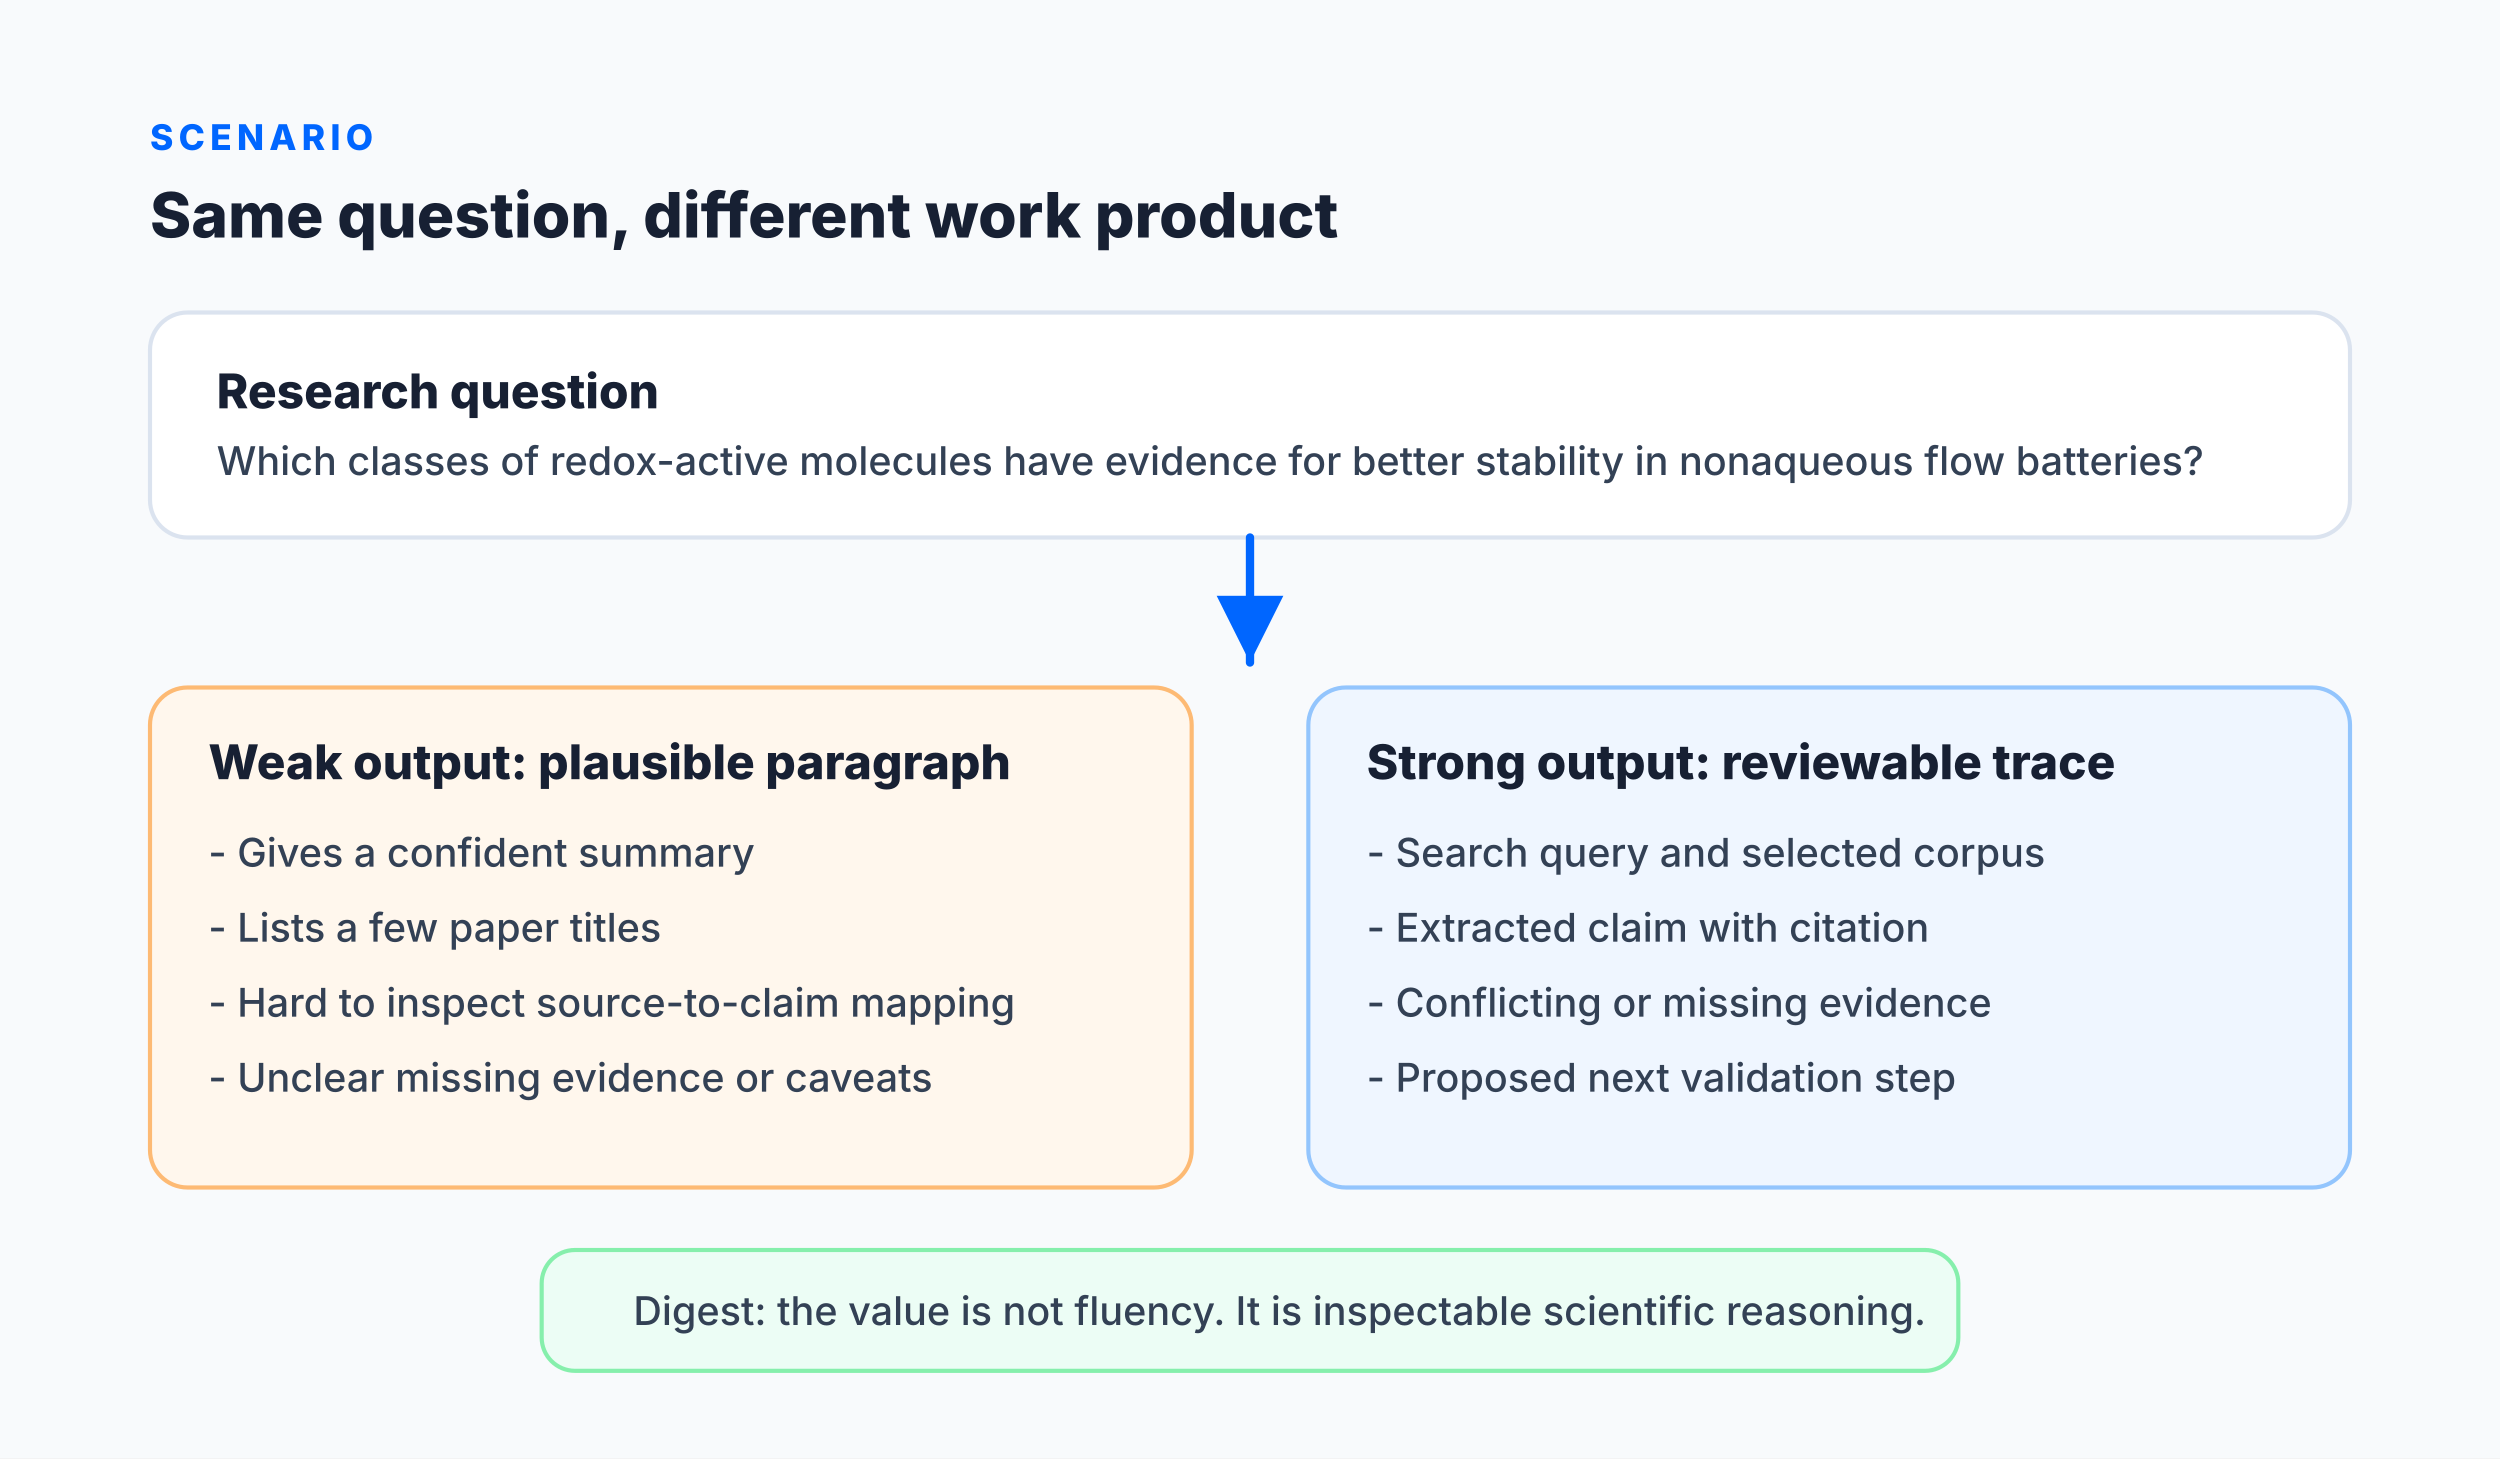
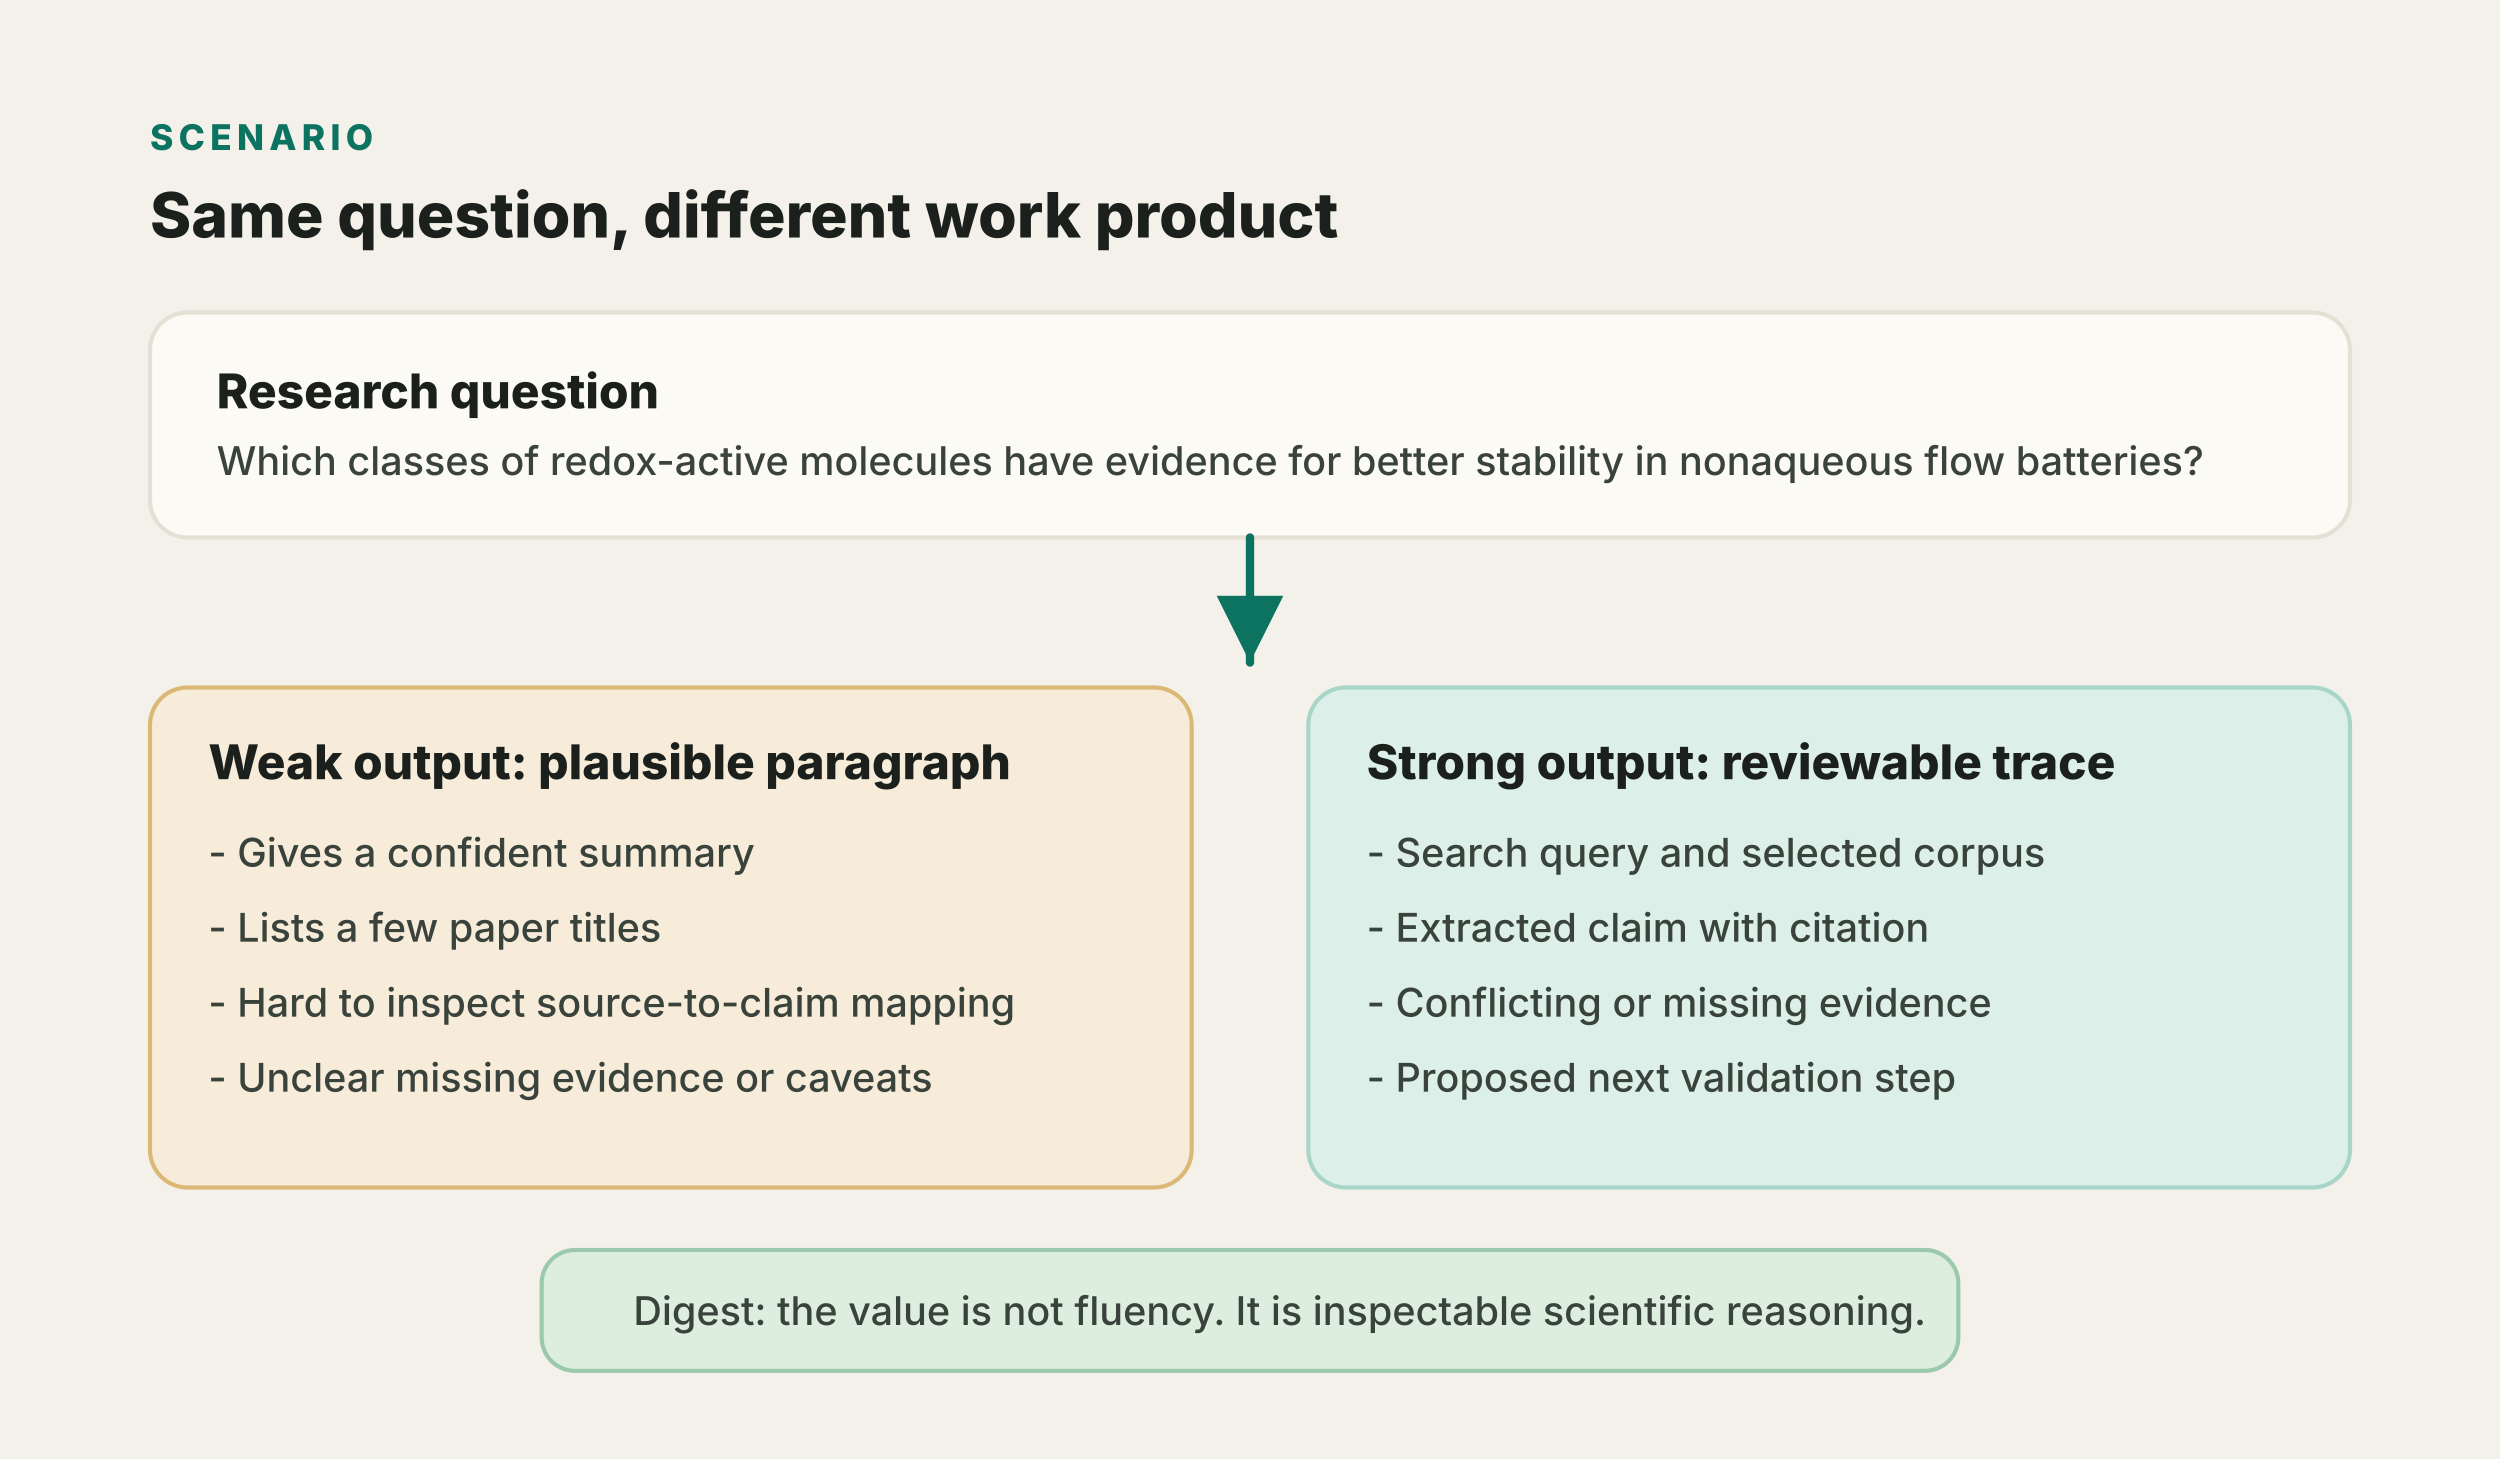
<svg xmlns="http://www.w3.org/2000/svg" width="1200" height="700" viewBox="0 0 1200 700" role="img" aria-labelledby="title desc">
  <defs>
    <style>
-       .bg { fill: #f8fafc; }
-       .card { fill: #ffffff; stroke: #dbe3ef; stroke-width: 2; }
-       .weak { fill: #fff7ed; stroke: #fdba74; stroke-width: 2; }
-       .strong { fill: #eff6ff; stroke: #93c5fd; stroke-width: 2; }
-       .good { fill: #ecfdf5; stroke: #86efac; stroke-width: 2; }
-       .title { fill: #172033; font-family: Inter, Arial, sans-serif; font-size: 30px; font-weight: 800; }
-       .head { fill: #172033; font-family: Inter, Arial, sans-serif; font-size: 23px; font-weight: 800; }
-       .text { fill: #334155; font-family: Inter, Arial, sans-serif; font-size: 19px; font-weight: 500; }
-       .small { fill: #607086; font-family: Inter, Arial, sans-serif; font-size: 17px; font-weight: 500; }
-       .label { fill: #0066ff; font-family: Inter, Arial, sans-serif; font-size: 17px; font-weight: 800; letter-spacing: 2.5px; }
-       .arrow { stroke: #0066ff; stroke-width: 4; fill: none; stroke-linecap: round; stroke-linejoin: round; }
+       .bg { fill: #f3f1ea; }
+       .card { fill: #fbfaf5; stroke: #e4e0d4; stroke-width: 2; }
+       .weak { fill: #f7ecd9; stroke: #dcb877; stroke-width: 2; }
+       .strong { fill: #dcefe8; stroke: #a9d5c8; stroke-width: 2; }
+       .good { fill: #ddeede; stroke: #9cc9ab; stroke-width: 2; }
+       .title { fill: #1b201c; font-family: Inter, Arial, sans-serif; font-size: 30px; font-weight: 800; }
+       .head { fill: #1b201c; font-family: Inter, Arial, sans-serif; font-size: 23px; font-weight: 800; }
+       .text { fill: #39423b; font-family: Inter, Arial, sans-serif; font-size: 19px; font-weight: 500; }
+       .small { fill: #6a736a; font-family: Inter, Arial, sans-serif; font-size: 17px; font-weight: 500; }
+       .label { fill: #0d7361; font-family: Inter, Arial, sans-serif; font-size: 17px; font-weight: 800; letter-spacing: 2.5px; }
+       .arrow { stroke: #0d7361; stroke-width: 4; fill: none; stroke-linecap: round; stroke-linejoin: round; }
    </style>
    <marker id="arrow" markerWidth="12" markerHeight="12" refX="10" refY="6" orient="auto">
-       <path d="M2,2 L10,6 L2,10 Z" fill="#0066ff" />
+       <path d="M2,2 L10,6 L2,10 Z" fill="#0d7361" />
    </marker>
  </defs>
  <rect class="bg" width="1200" height="700" />
  <text class="label" x="72" y="72">SCENARIO</text>
  <text class="title" x="72" y="114">Same question, different work product</text>
  <rect class="card" x="72" y="150" width="1056" height="108" rx="18" />
  <text class="head" x="104" y="196">Research question</text>
  <text class="text" x="104" y="228">Which classes of redox-active molecules have evidence for better stability in nonaqueous flow batteries?</text>
  <path class="arrow" d="M600 258 L600 318" marker-end="url(#arrow)" />
  <g transform="translate(72 330)">
    <rect class="weak" x="0" y="0" width="500" height="240" rx="18" />
    <text class="head" x="28" y="44">Weak output: plausible paragraph</text>
    <text class="text" x="28" y="86">- Gives a confident summary</text>
    <text class="text" x="28" y="122">- Lists a few paper titles</text>
    <text class="text" x="28" y="158">- Hard to inspect source-to-claim mapping</text>
    <text class="text" x="28" y="194">- Unclear missing evidence or caveats</text>
  </g>
  <g transform="translate(628 330)">
    <rect class="strong" x="0" y="0" width="500" height="240" rx="18" />
    <text class="head" x="28" y="44">Strong output: reviewable trace</text>
    <text class="text" x="28" y="86">- Search query and selected corpus</text>
    <text class="text" x="28" y="122">- Extracted claim with citation</text>
    <text class="text" x="28" y="158">- Conflicting or missing evidence</text>
    <text class="text" x="28" y="194">- Proposed next validation step</text>
  </g>
  <rect class="good" x="260" y="600" width="680" height="58" rx="16" />
  <text class="text" x="304" y="636">Digest: the value is not fluency. It is inspectable scientific reasoning.</text>
</svg>
